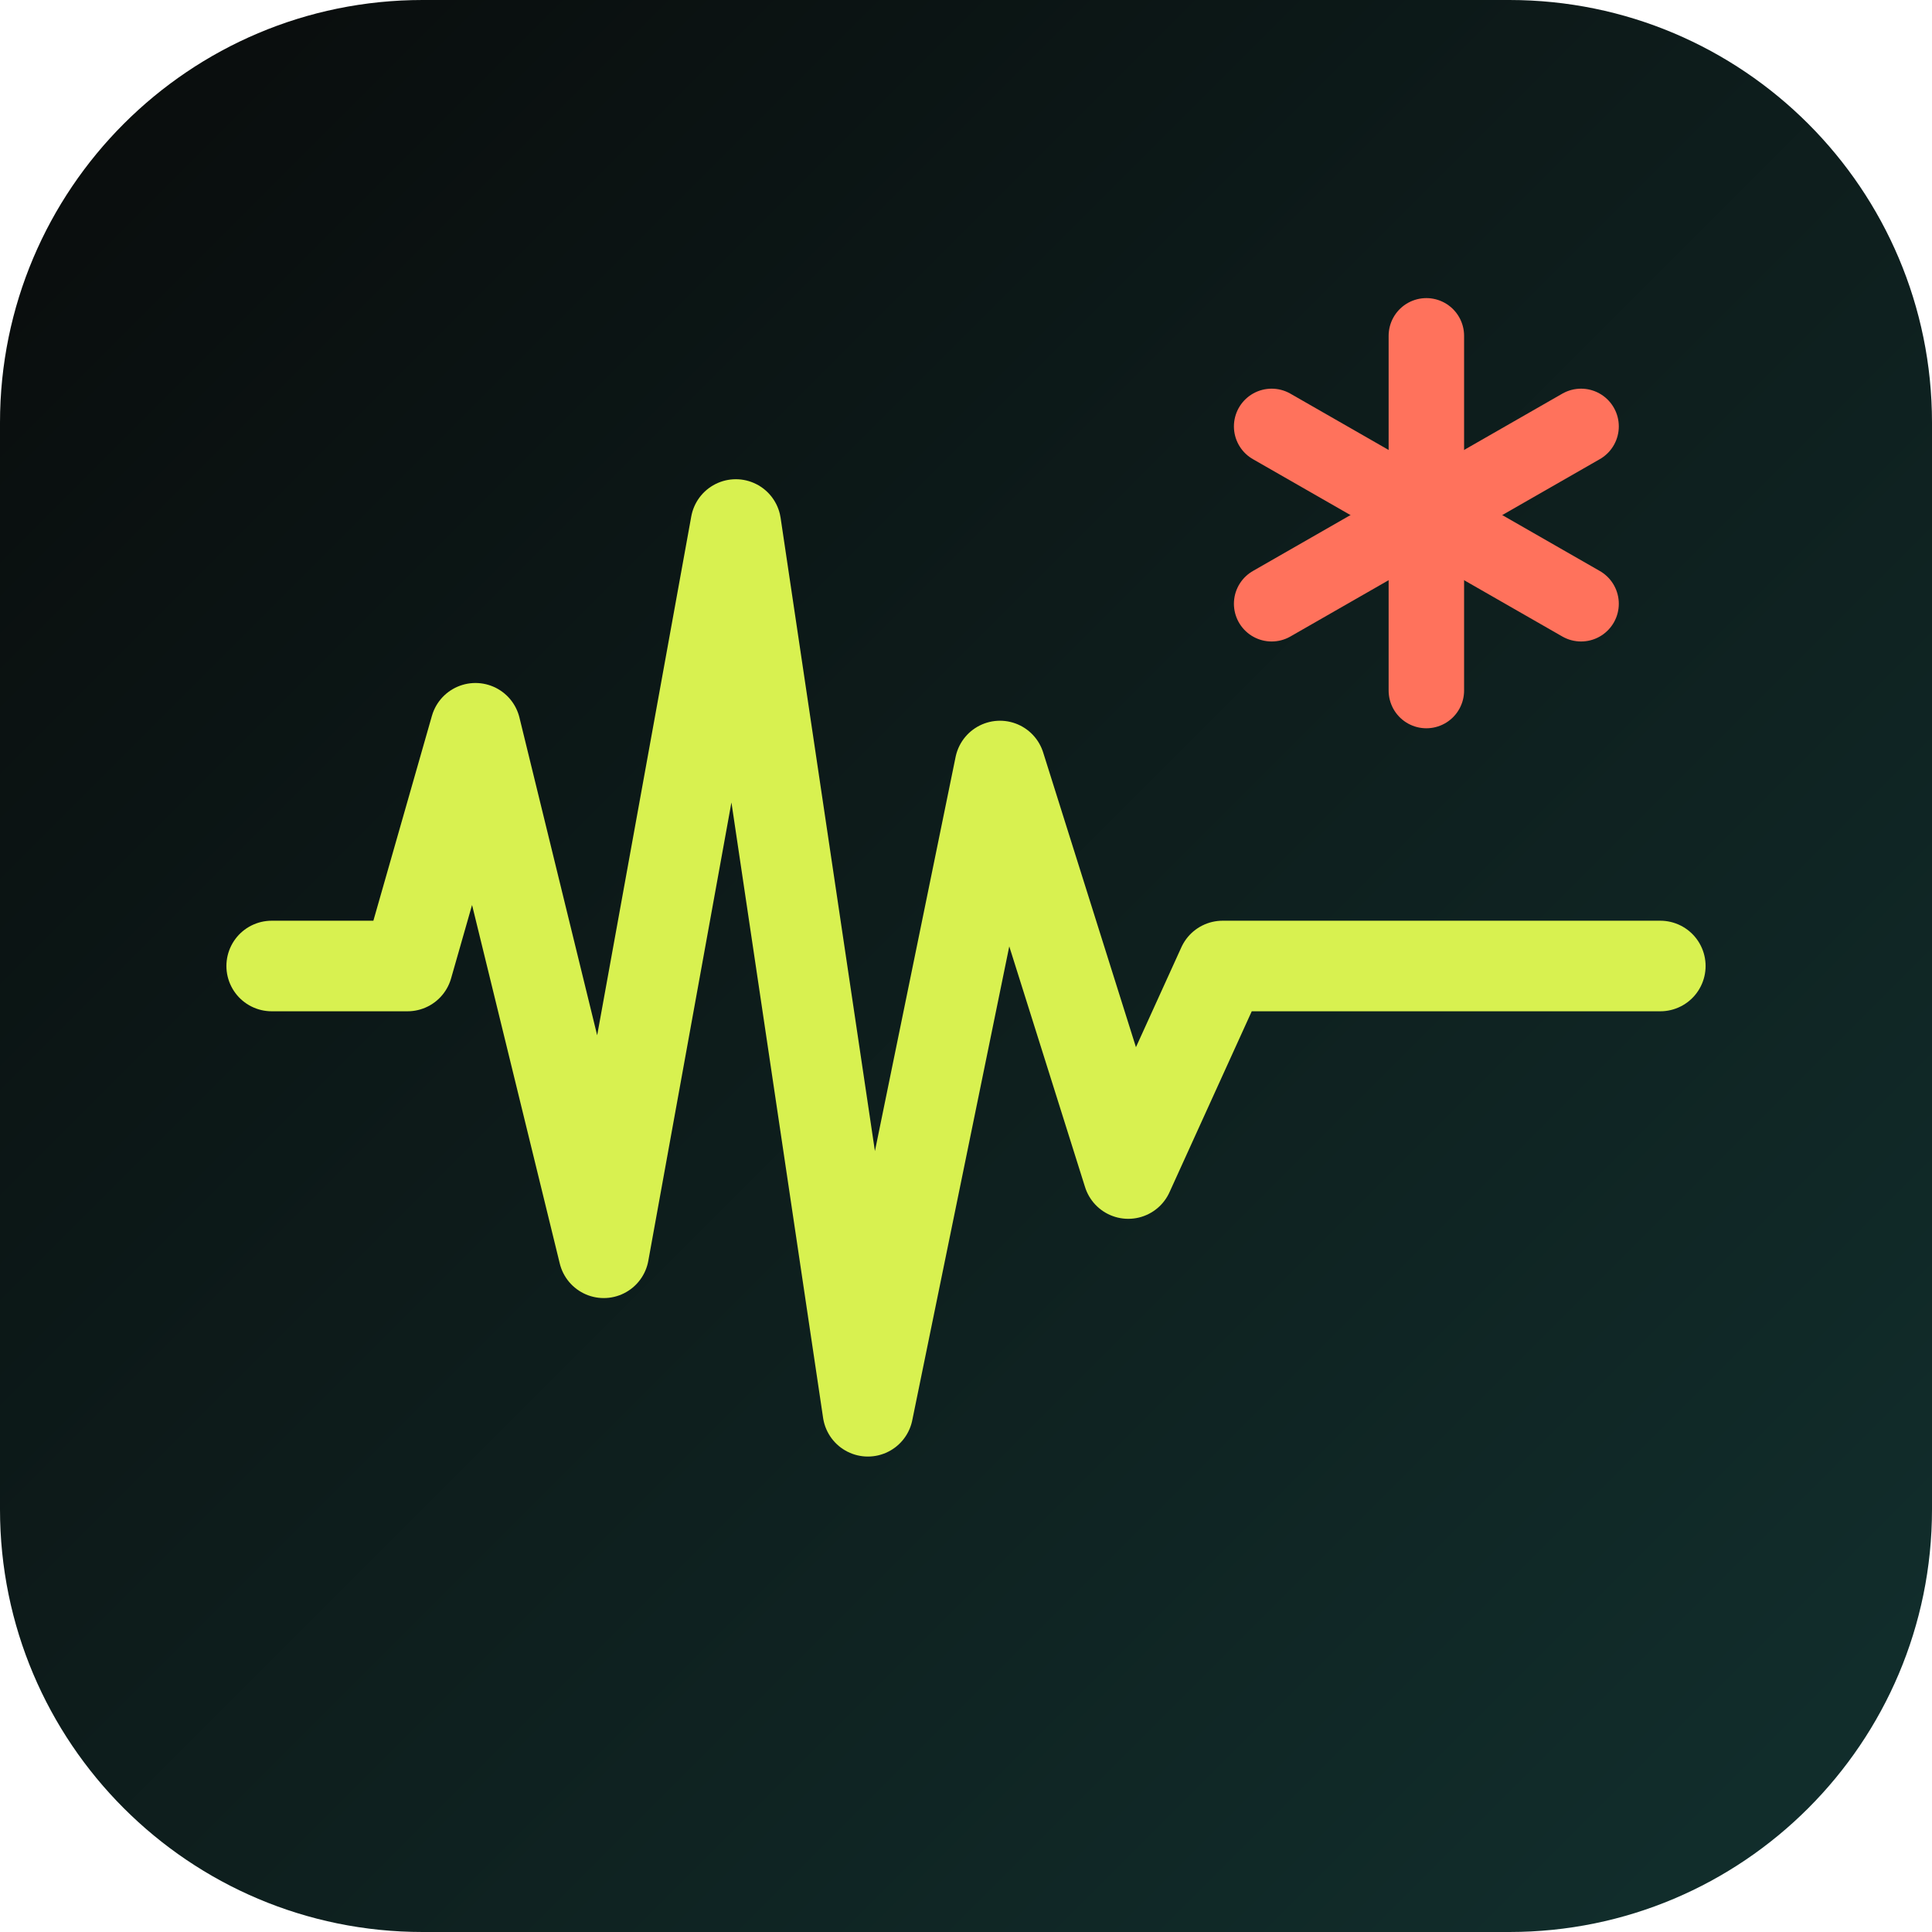
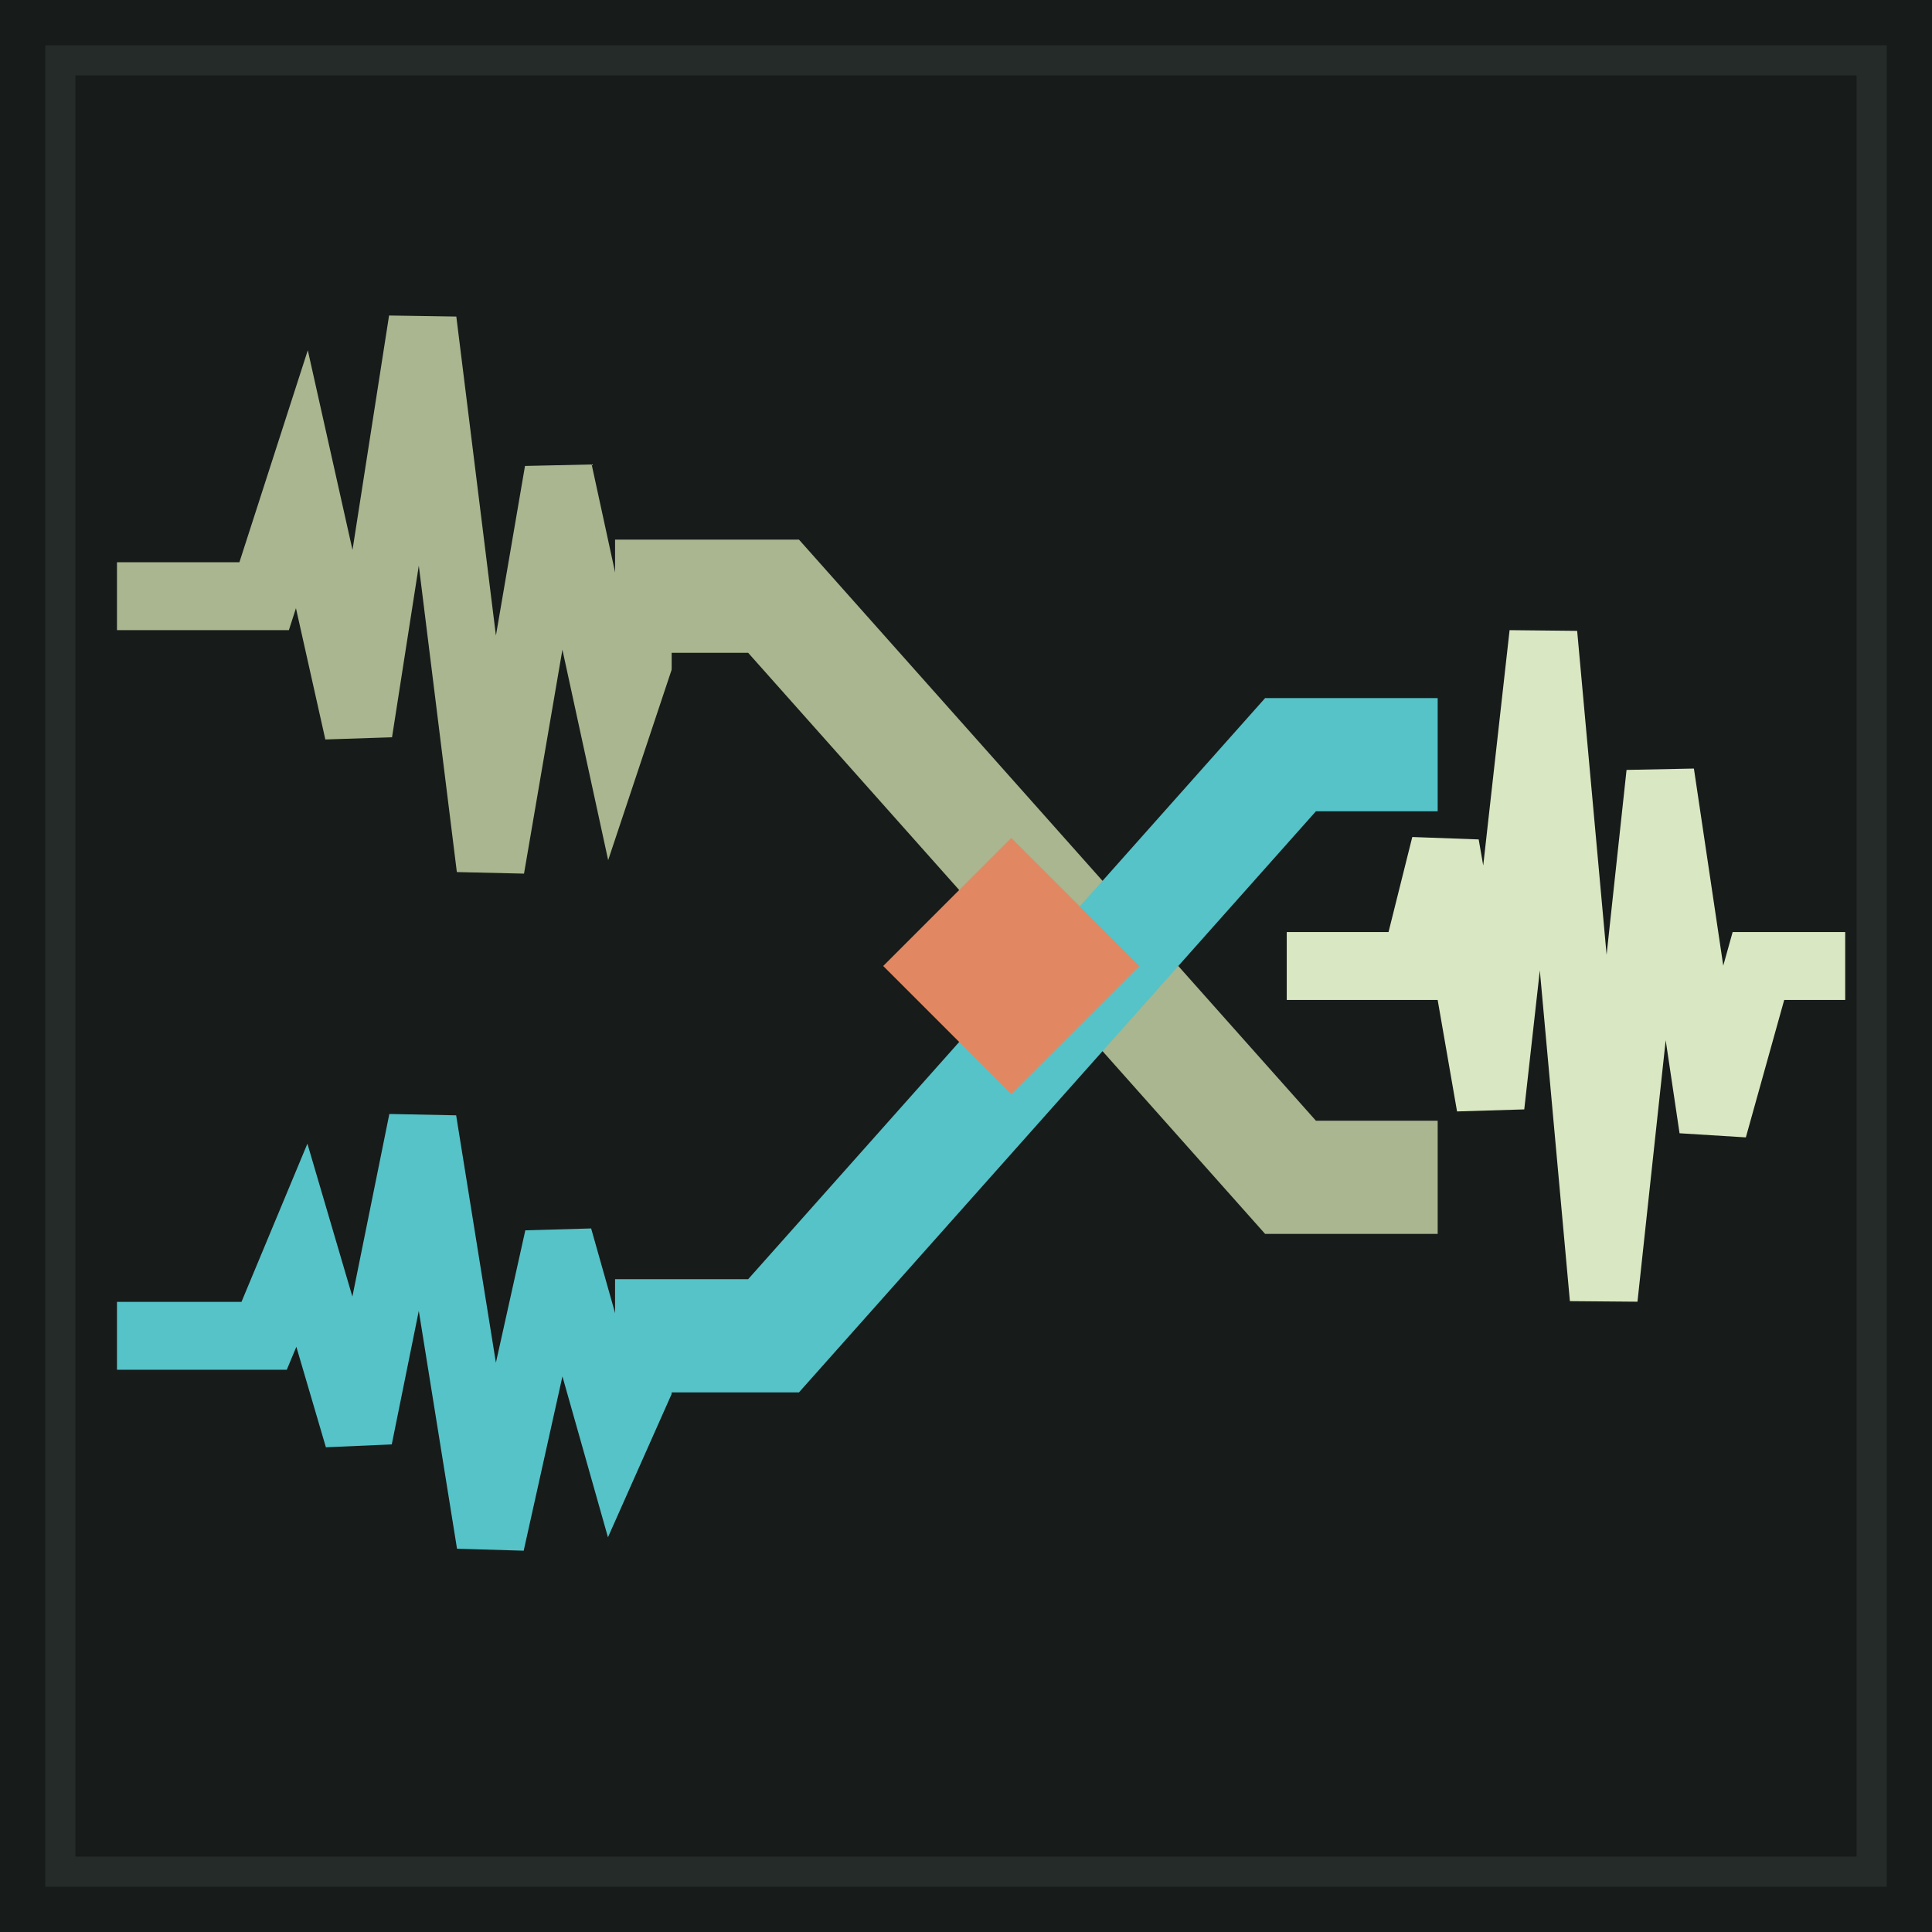
- <svg xmlns="http://www.w3.org/2000/svg" viewBox="0 0 512 512">
-   <defs>
-     <linearGradient id="field" x1="0" y1="0" x2="1" y2="1">
-       <stop offset="0" stop-color="#090b0b" />
-       <stop offset="1" stop-color="#12302e" />
-     </linearGradient>
-   </defs>
-   <rect width="512" height="512" rx="112" fill="url(#field)" />
-   <path d="M72 256h36l18-63 34 139 35-193 35 235 35-171 34 108 25-55h116" fill="none" stroke="#d8f150" stroke-width="24" stroke-linecap="round" stroke-linejoin="round" />
-   <g stroke="#ff725c" stroke-width="20" stroke-linecap="round">
-     <path d="M378 89v94" />
-     <path d="M337 113l82 47" />
-     <path d="M337 160l82-47" />
-   </g>
+ <svg xmlns="http://www.w3.org/2000/svg" viewBox="0 0 512 512" role="img" aria-labelledby="title desc">
+   <rect width="512" height="512" fill="#171b1a" />
+   <rect x="16" y="16" width="480" height="480" fill="none" stroke="#252b29" stroke-width="8" />
+   <path d="M40 158h30l10-31 15 67 17-109 18 145 18-105 15 69 12-36h27" fill="none" stroke="#a9b68f" stroke-width="18" stroke-linecap="square" stroke-linejoin="miter" />
+   <path d="M40 354h30l10-24 15 51 17-84 18 112 18-81 15 53 12-27h27" fill="none" stroke="#55c3c8" stroke-width="18" stroke-linecap="square" stroke-linejoin="miter" />
+   <path d="M178 158h27l137 154h24" fill="none" stroke="#171b1a" stroke-width="54" />
+   <path d="M178 354h27l137-154h24" fill="none" stroke="#171b1a" stroke-width="54" />
+   <path d="M178 158h27l137 154h24" fill="none" stroke="#a9b68f" stroke-width="30" stroke-linecap="square" stroke-linejoin="miter" />
+   <path d="M178 354h27l137-154h24" fill="none" stroke="#55c3c8" stroke-width="30" stroke-linecap="square" stroke-linejoin="miter" />
+   <rect x="244" y="232" width="48" height="48" transform="rotate(45 268 256)" fill="#e18862" />
+   <path d="M350 256h25l8-32 12 69 14-125 16 176 15-139 14 94 12-43h14" fill="none" stroke="#d9e7c2" stroke-width="18" stroke-linecap="square" stroke-linejoin="miter" />
</svg>
